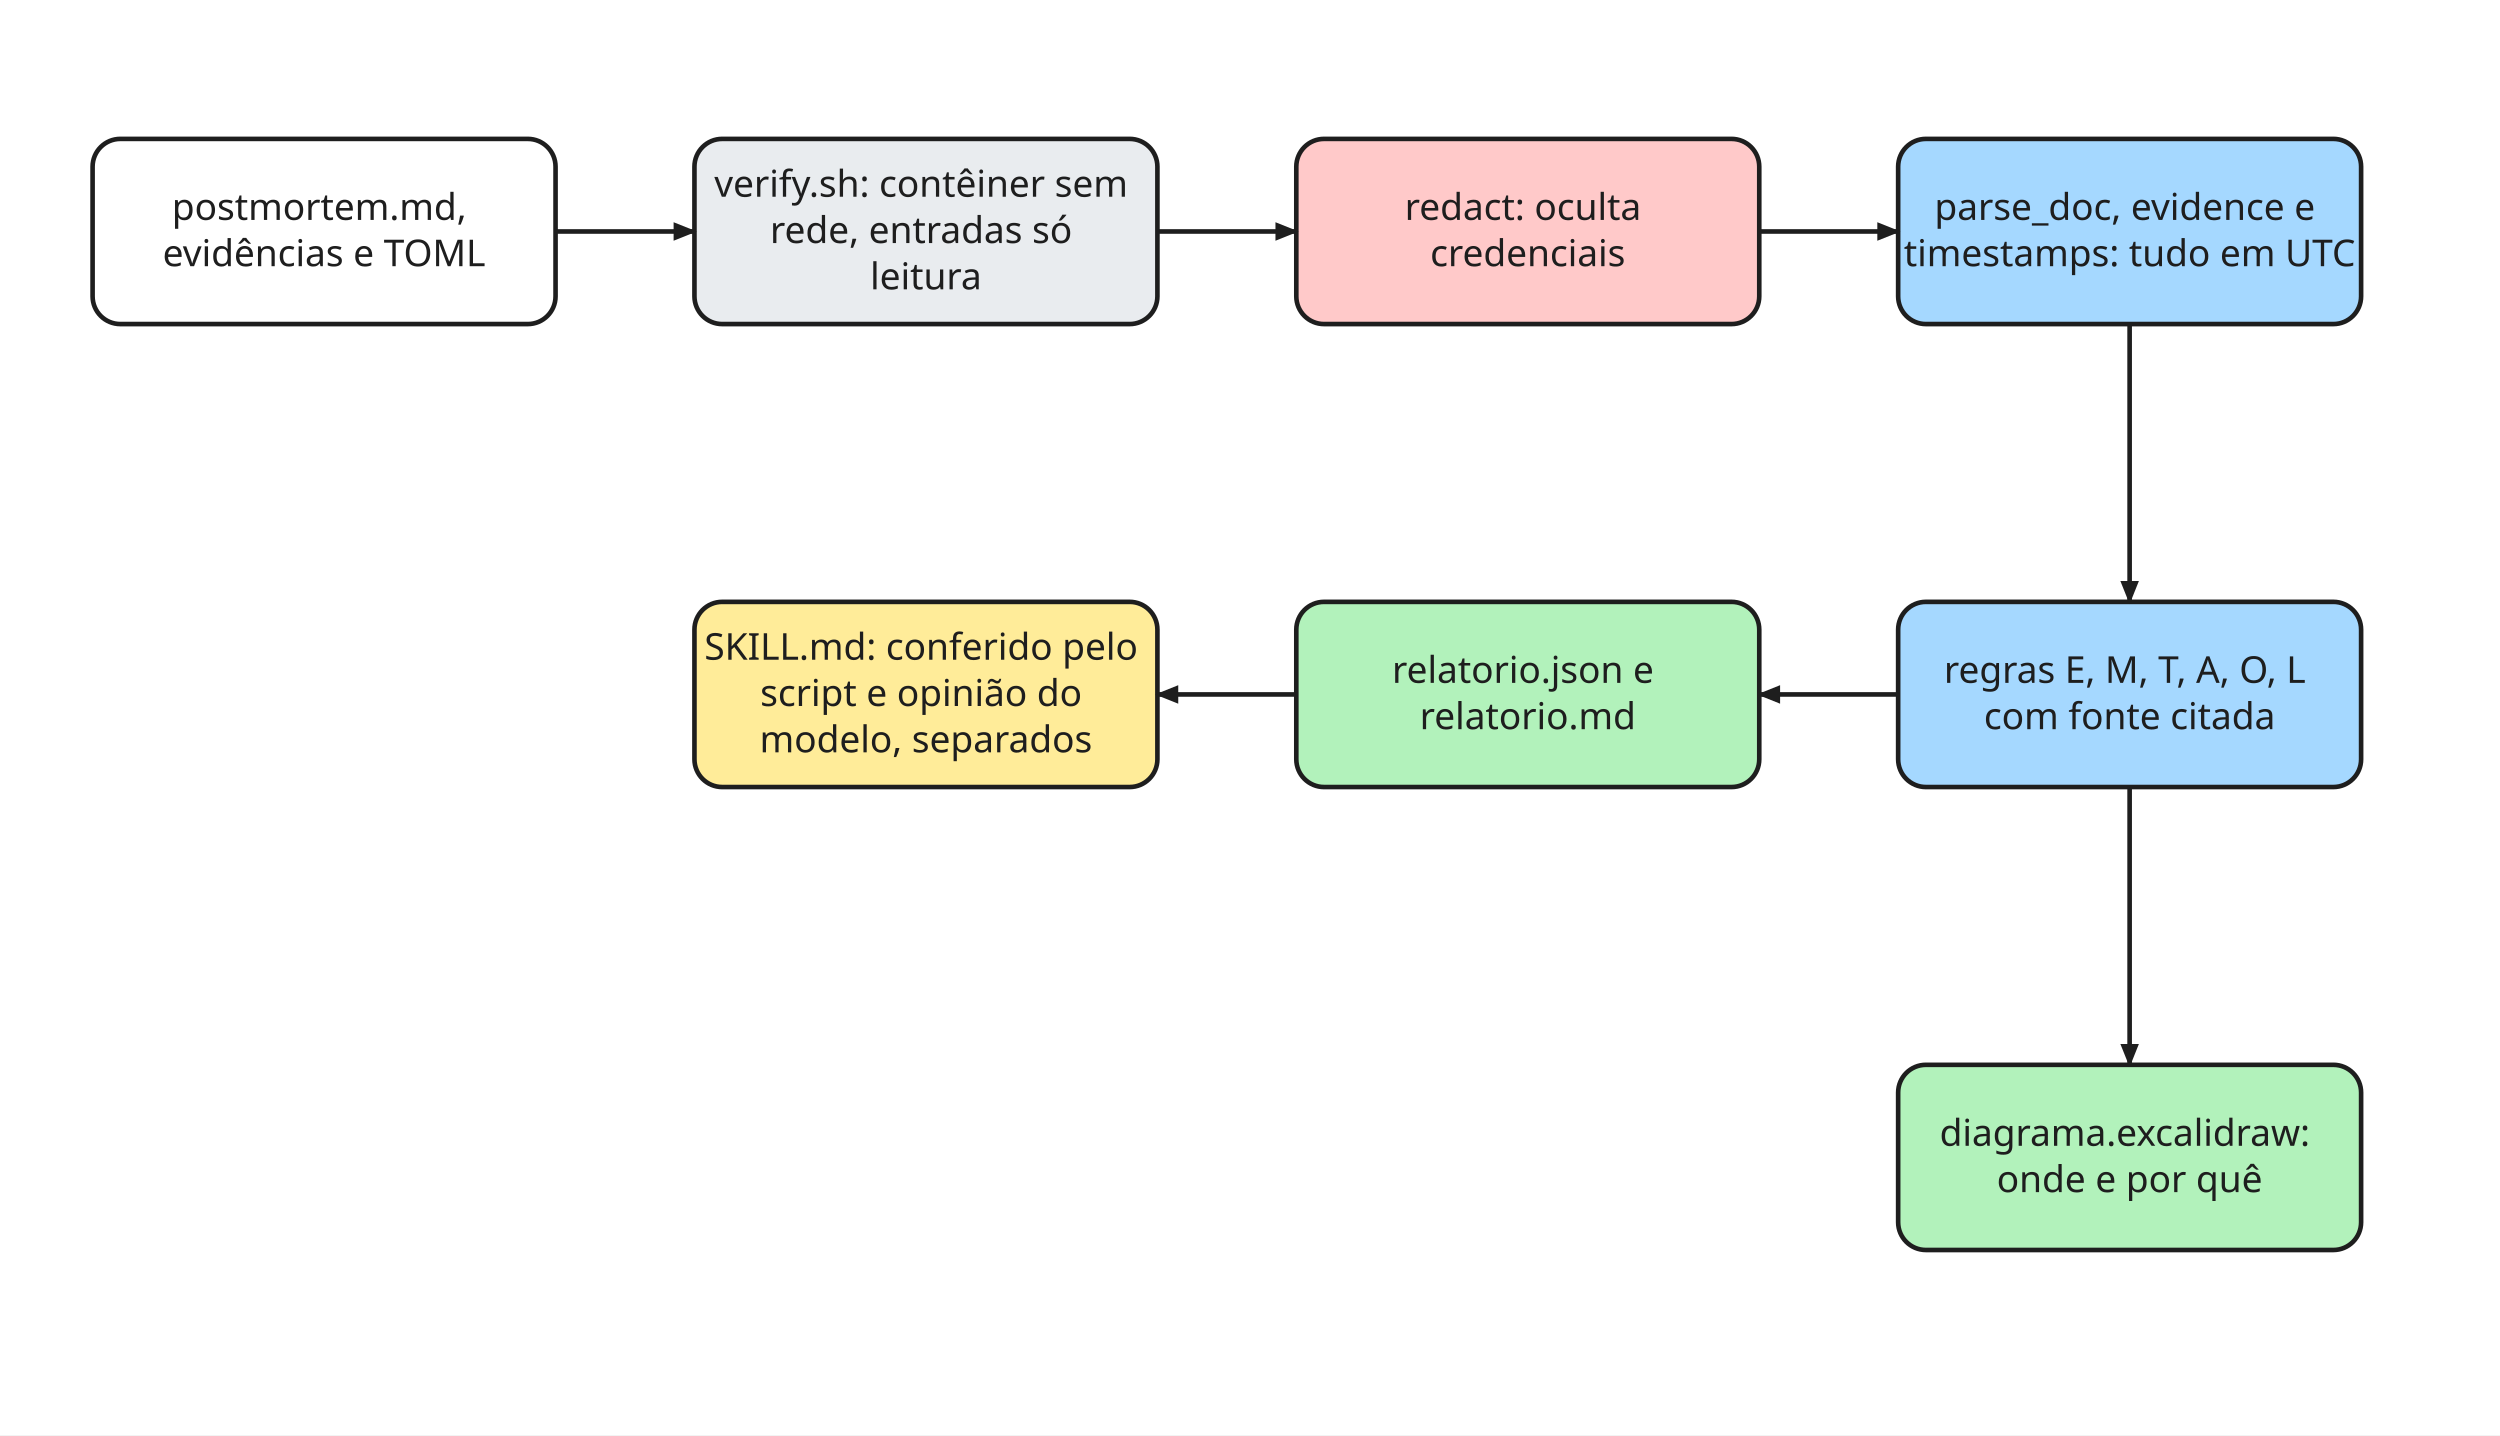
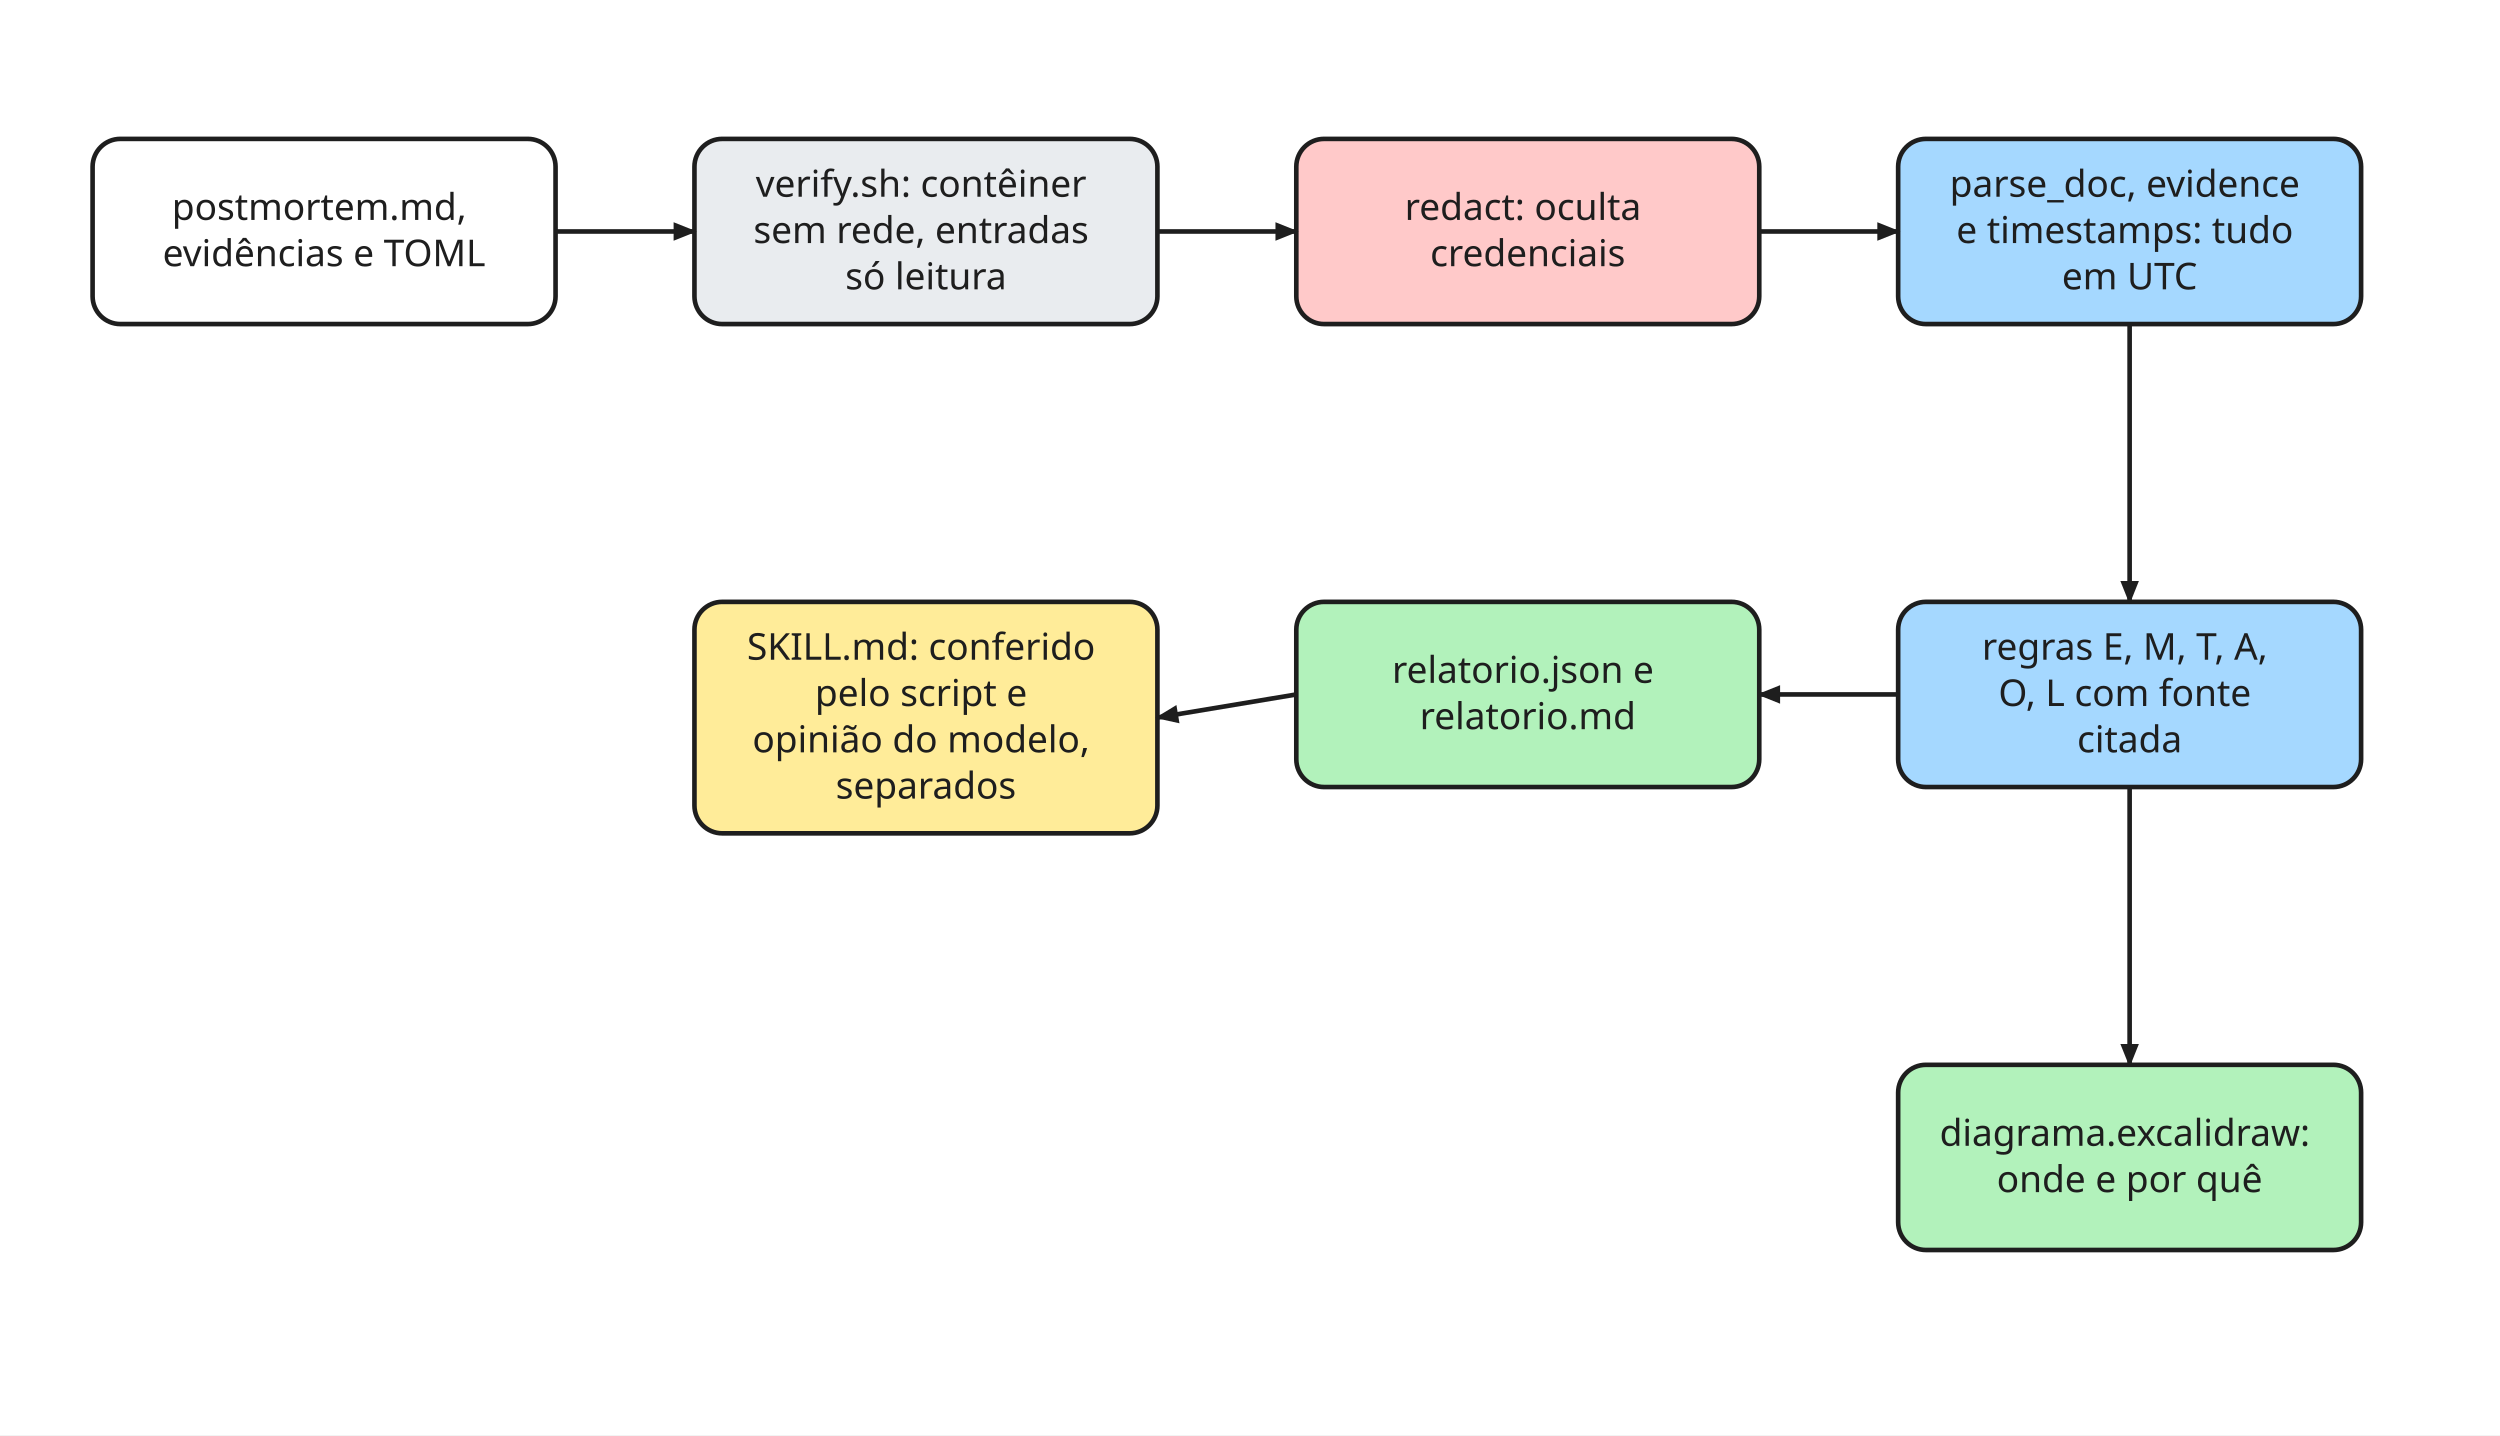
<svg xmlns="http://www.w3.org/2000/svg" width="1080" height="620" viewBox="0 0 1080 620" font-family="sans-serif" font-size="16">
  <defs>
    <marker id="seta" markerWidth="10" markerHeight="8" refX="9" refY="4" orient="auto" markerUnits="userSpaceOnUse">
      <polygon points="0,0 10,4 0,8" fill="#1e1e1e" />
    </marker>
  </defs>
  <rect width="1080" height="620" fill="#ffffff" />
  <rect x="40" y="60" width="200" height="80" rx="12" ry="12" fill="#ffffff" stroke="#1e1e1e" stroke-width="2" />
  <text text-anchor="middle" fill="#1e1e1e">
    <tspan x="140.0" y="95.0">postmortem.md,</tspan>
    <tspan x="140.0" y="115.0">evidências e TOML</tspan>
  </text>
  <rect x="300" y="60" width="200" height="80" rx="12" ry="12" fill="#e9ecef" stroke="#1e1e1e" stroke-width="2" />
  <text text-anchor="middle" fill="#1e1e1e">
-     <tspan x="400.0" y="85.0">verify.sh: contêiner sem</tspan>
-     <tspan x="400.0" y="105.0">rede, entradas só</tspan>
-     <tspan x="400.0" y="125.0">leitura</tspan>
+     <tspan x="400.0" y="85.0">verify.sh: contêiner</tspan>
+     <tspan x="400.0" y="105.0">sem rede, entradas</tspan>
+     <tspan x="400.0" y="125.0">só leitura</tspan>
  </text>
  <rect x="560" y="60" width="200" height="80" rx="12" ry="12" fill="#ffc9c9" stroke="#1e1e1e" stroke-width="2" />
  <text text-anchor="middle" fill="#1e1e1e">
    <tspan x="660.0" y="95.0">redact: oculta</tspan>
    <tspan x="660.0" y="115.0">credenciais</tspan>
  </text>
  <rect x="820" y="60" width="200" height="80" rx="12" ry="12" fill="#a5d8ff" stroke="#1e1e1e" stroke-width="2" />
  <text text-anchor="middle" fill="#1e1e1e">
-     <tspan x="920.0" y="95.0">parse_doc, evidence e</tspan>
-     <tspan x="920.0" y="115.0">timestamps: tudo em UTC</tspan>
+     <tspan x="920.0" y="85.0">parse_doc, evidence</tspan>
+     <tspan x="920.0" y="105.0">e timestamps: tudo</tspan>
+     <tspan x="920.0" y="125.0">em UTC</tspan>
  </text>
  <rect x="820" y="260" width="200" height="80" rx="12" ry="12" fill="#a5d8ff" stroke="#1e1e1e" stroke-width="2" />
  <text text-anchor="middle" fill="#1e1e1e">
-     <tspan x="920.0" y="295.0">regras E, M, T, A, O, L</tspan>
-     <tspan x="920.0" y="315.0">com fonte citada</tspan>
+     <tspan x="920.0" y="285.0">regras E, M, T, A,</tspan>
+     <tspan x="920.0" y="305.0">O, L com fonte</tspan>
+     <tspan x="920.0" y="325.0">citada</tspan>
  </text>
  <rect x="560" y="260" width="200" height="80" rx="12" ry="12" fill="#b2f2bb" stroke="#1e1e1e" stroke-width="2" />
  <text text-anchor="middle" fill="#1e1e1e">
    <tspan x="660.0" y="295.0">relatorio.json e</tspan>
    <tspan x="660.0" y="315.0">relatorio.md</tspan>
  </text>
  <rect x="820" y="460" width="200" height="80" rx="12" ry="12" fill="#b2f2bb" stroke="#1e1e1e" stroke-width="2" />
  <text text-anchor="middle" fill="#1e1e1e">
    <tspan x="920.0" y="495.0">diagrama.excalidraw:</tspan>
    <tspan x="920.0" y="515.0">onde e por quê</tspan>
  </text>
-   <rect x="300" y="260" width="200" height="80" rx="12" ry="12" fill="#ffec99" stroke="#1e1e1e" stroke-width="2" />
+   <rect x="300" y="260" width="200" height="100" rx="12" ry="12" fill="#ffec99" stroke="#1e1e1e" stroke-width="2" />
  <text text-anchor="middle" fill="#1e1e1e">
-     <tspan x="400.0" y="285.0">SKILL.md: conferido pelo</tspan>
-     <tspan x="400.0" y="305.0">script e opinião do</tspan>
-     <tspan x="400.0" y="325.0">modelo, separados</tspan>
+     <tspan x="400.0" y="285.0">SKILL.md: conferido</tspan>
+     <tspan x="400.0" y="305.0">pelo script e</tspan>
+     <tspan x="400.0" y="325.0">opinião do modelo,</tspan>
+     <tspan x="400.0" y="345.0">separados</tspan>
  </text>
  <line x1="240" y1="100.0" x2="300" y2="100.0" stroke="#1e1e1e" stroke-width="2" marker-end="url(#seta)" />
  <line x1="500" y1="100.0" x2="560" y2="100.0" stroke="#1e1e1e" stroke-width="2" marker-end="url(#seta)" />
  <line x1="760" y1="100.0" x2="820" y2="100.0" stroke="#1e1e1e" stroke-width="2" marker-end="url(#seta)" />
  <line x1="920.0" y1="140" x2="920.0" y2="260" stroke="#1e1e1e" stroke-width="2" marker-end="url(#seta)" />
  <line x1="820" y1="300.0" x2="760" y2="300.0" stroke="#1e1e1e" stroke-width="2" marker-end="url(#seta)" />
  <line x1="920.0" y1="340" x2="920.0" y2="460" stroke="#1e1e1e" stroke-width="2" marker-end="url(#seta)" />
-   <line x1="560" y1="300.0" x2="500" y2="300.0" stroke="#1e1e1e" stroke-width="2" marker-end="url(#seta)" />
+   <line x1="560" y1="300.0" x2="500" y2="310.0" stroke="#1e1e1e" stroke-width="2" marker-end="url(#seta)" />
</svg>
